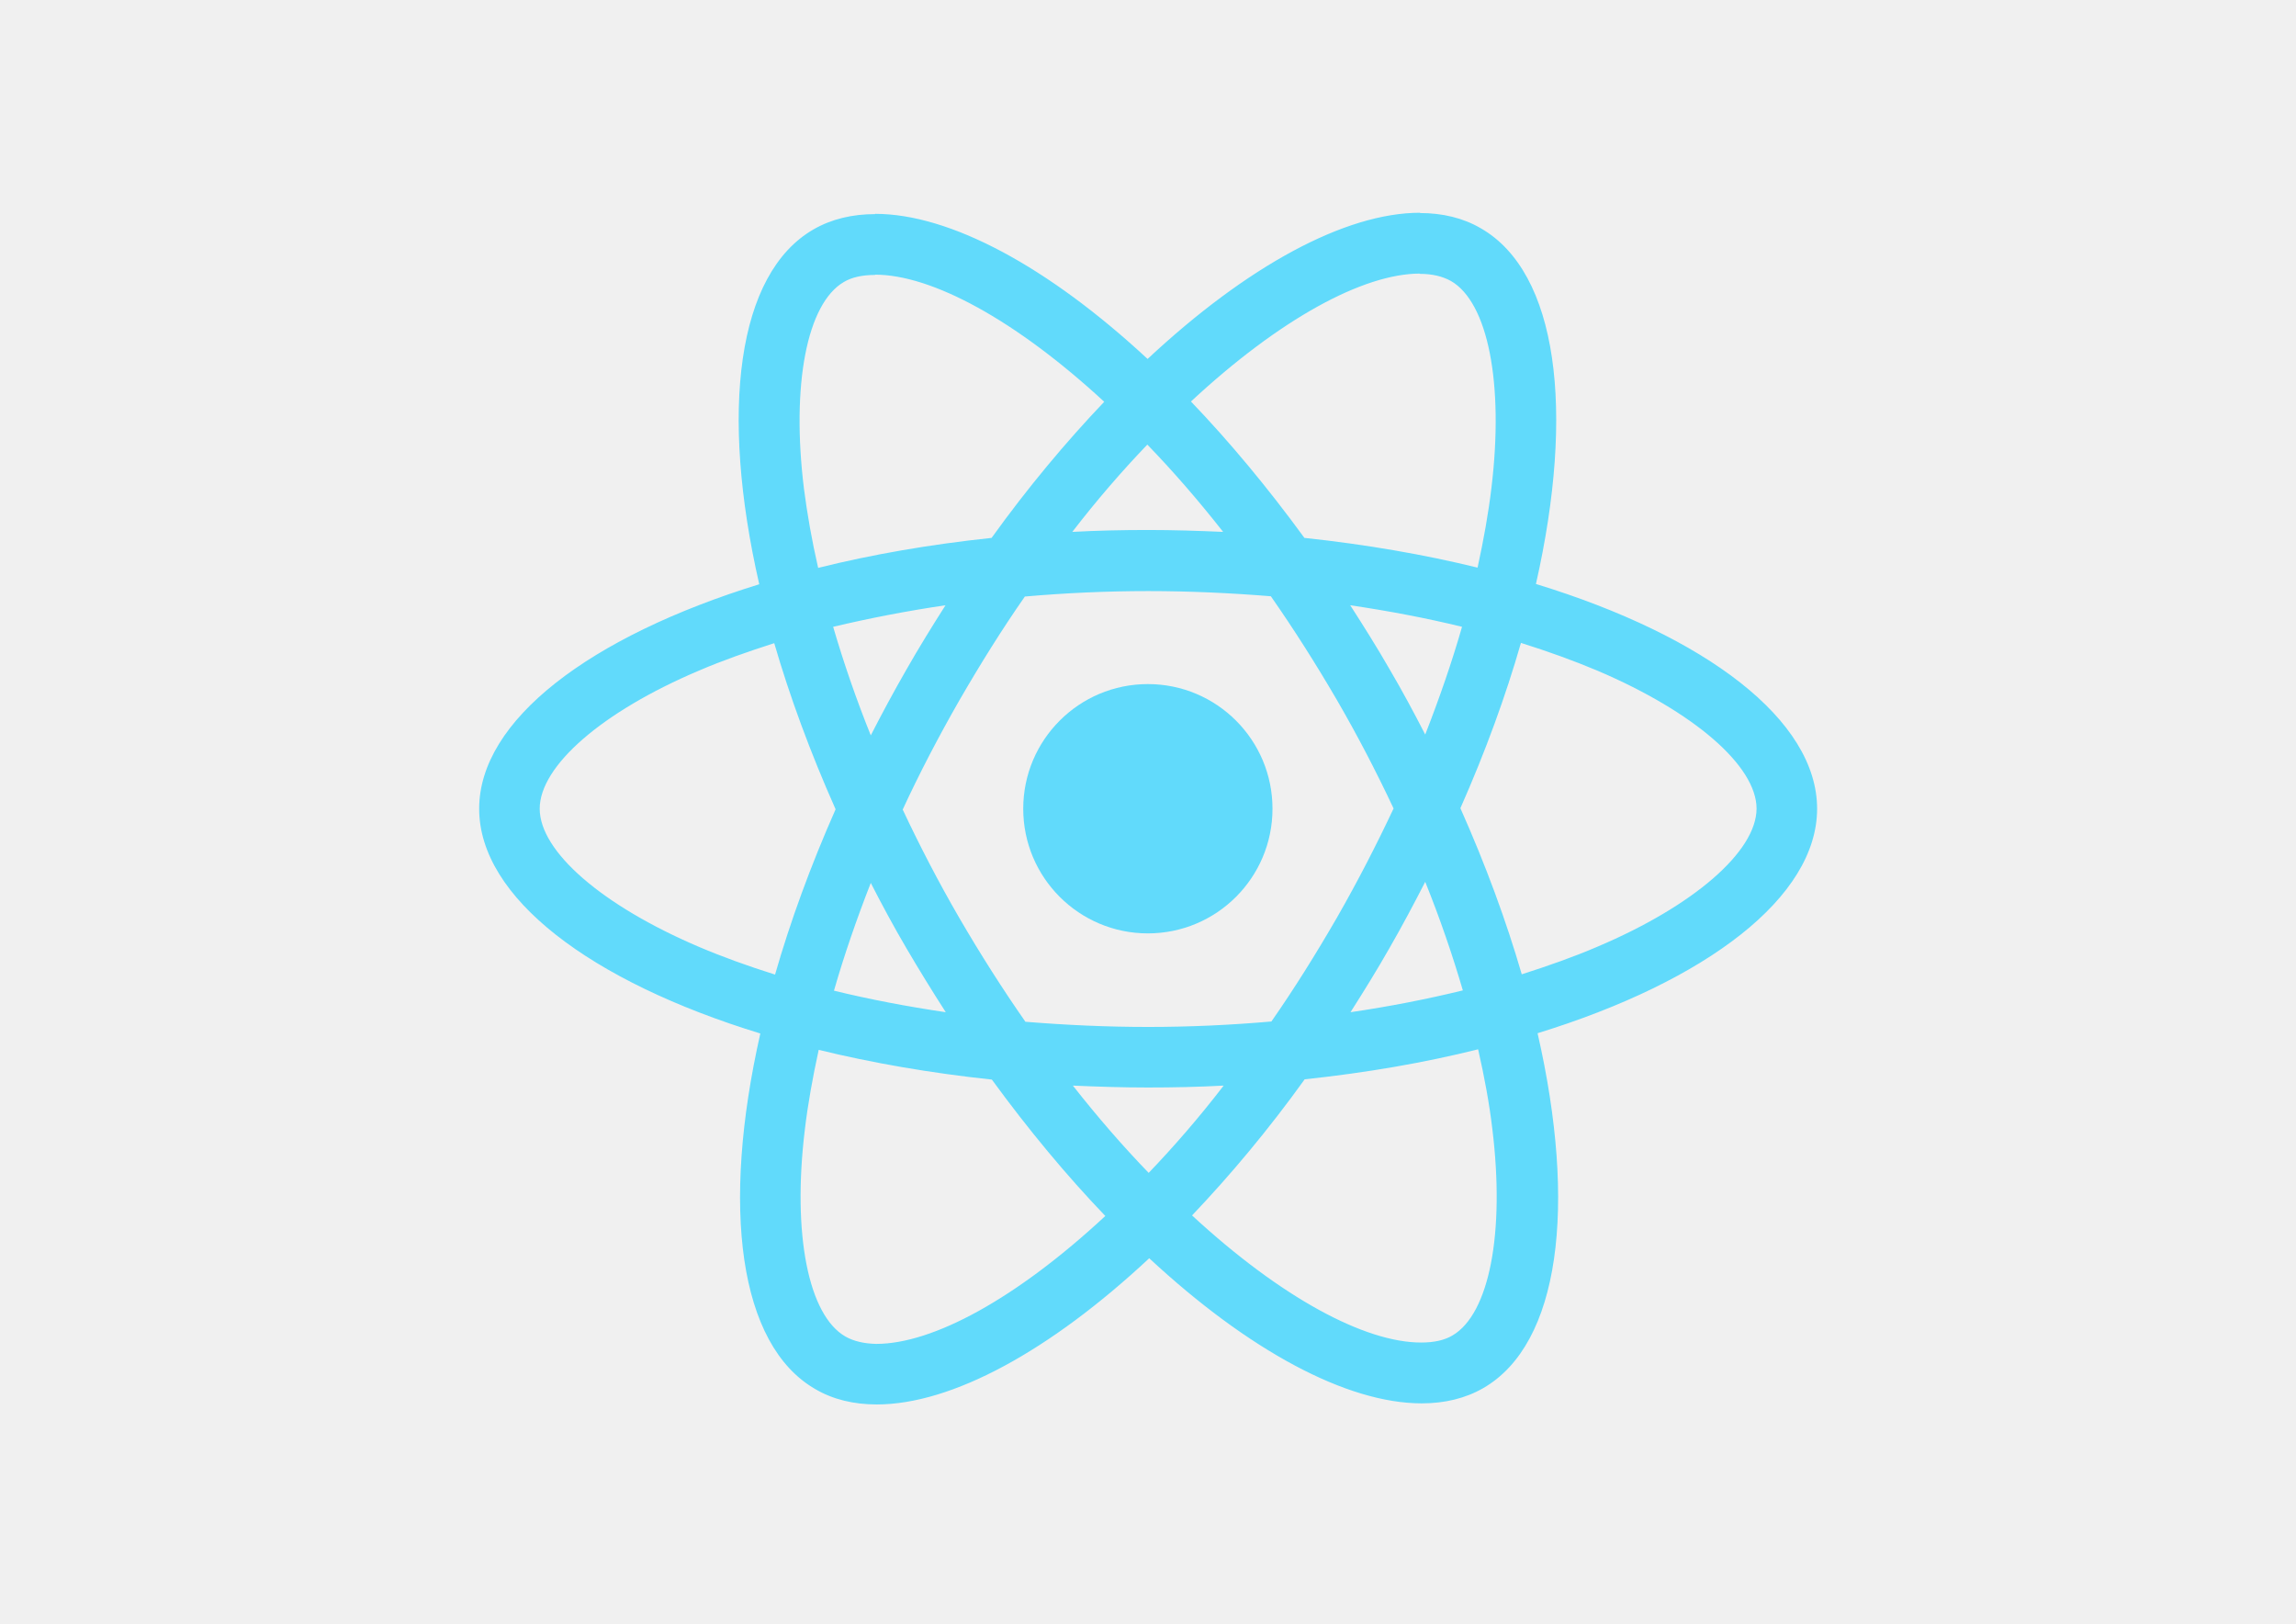
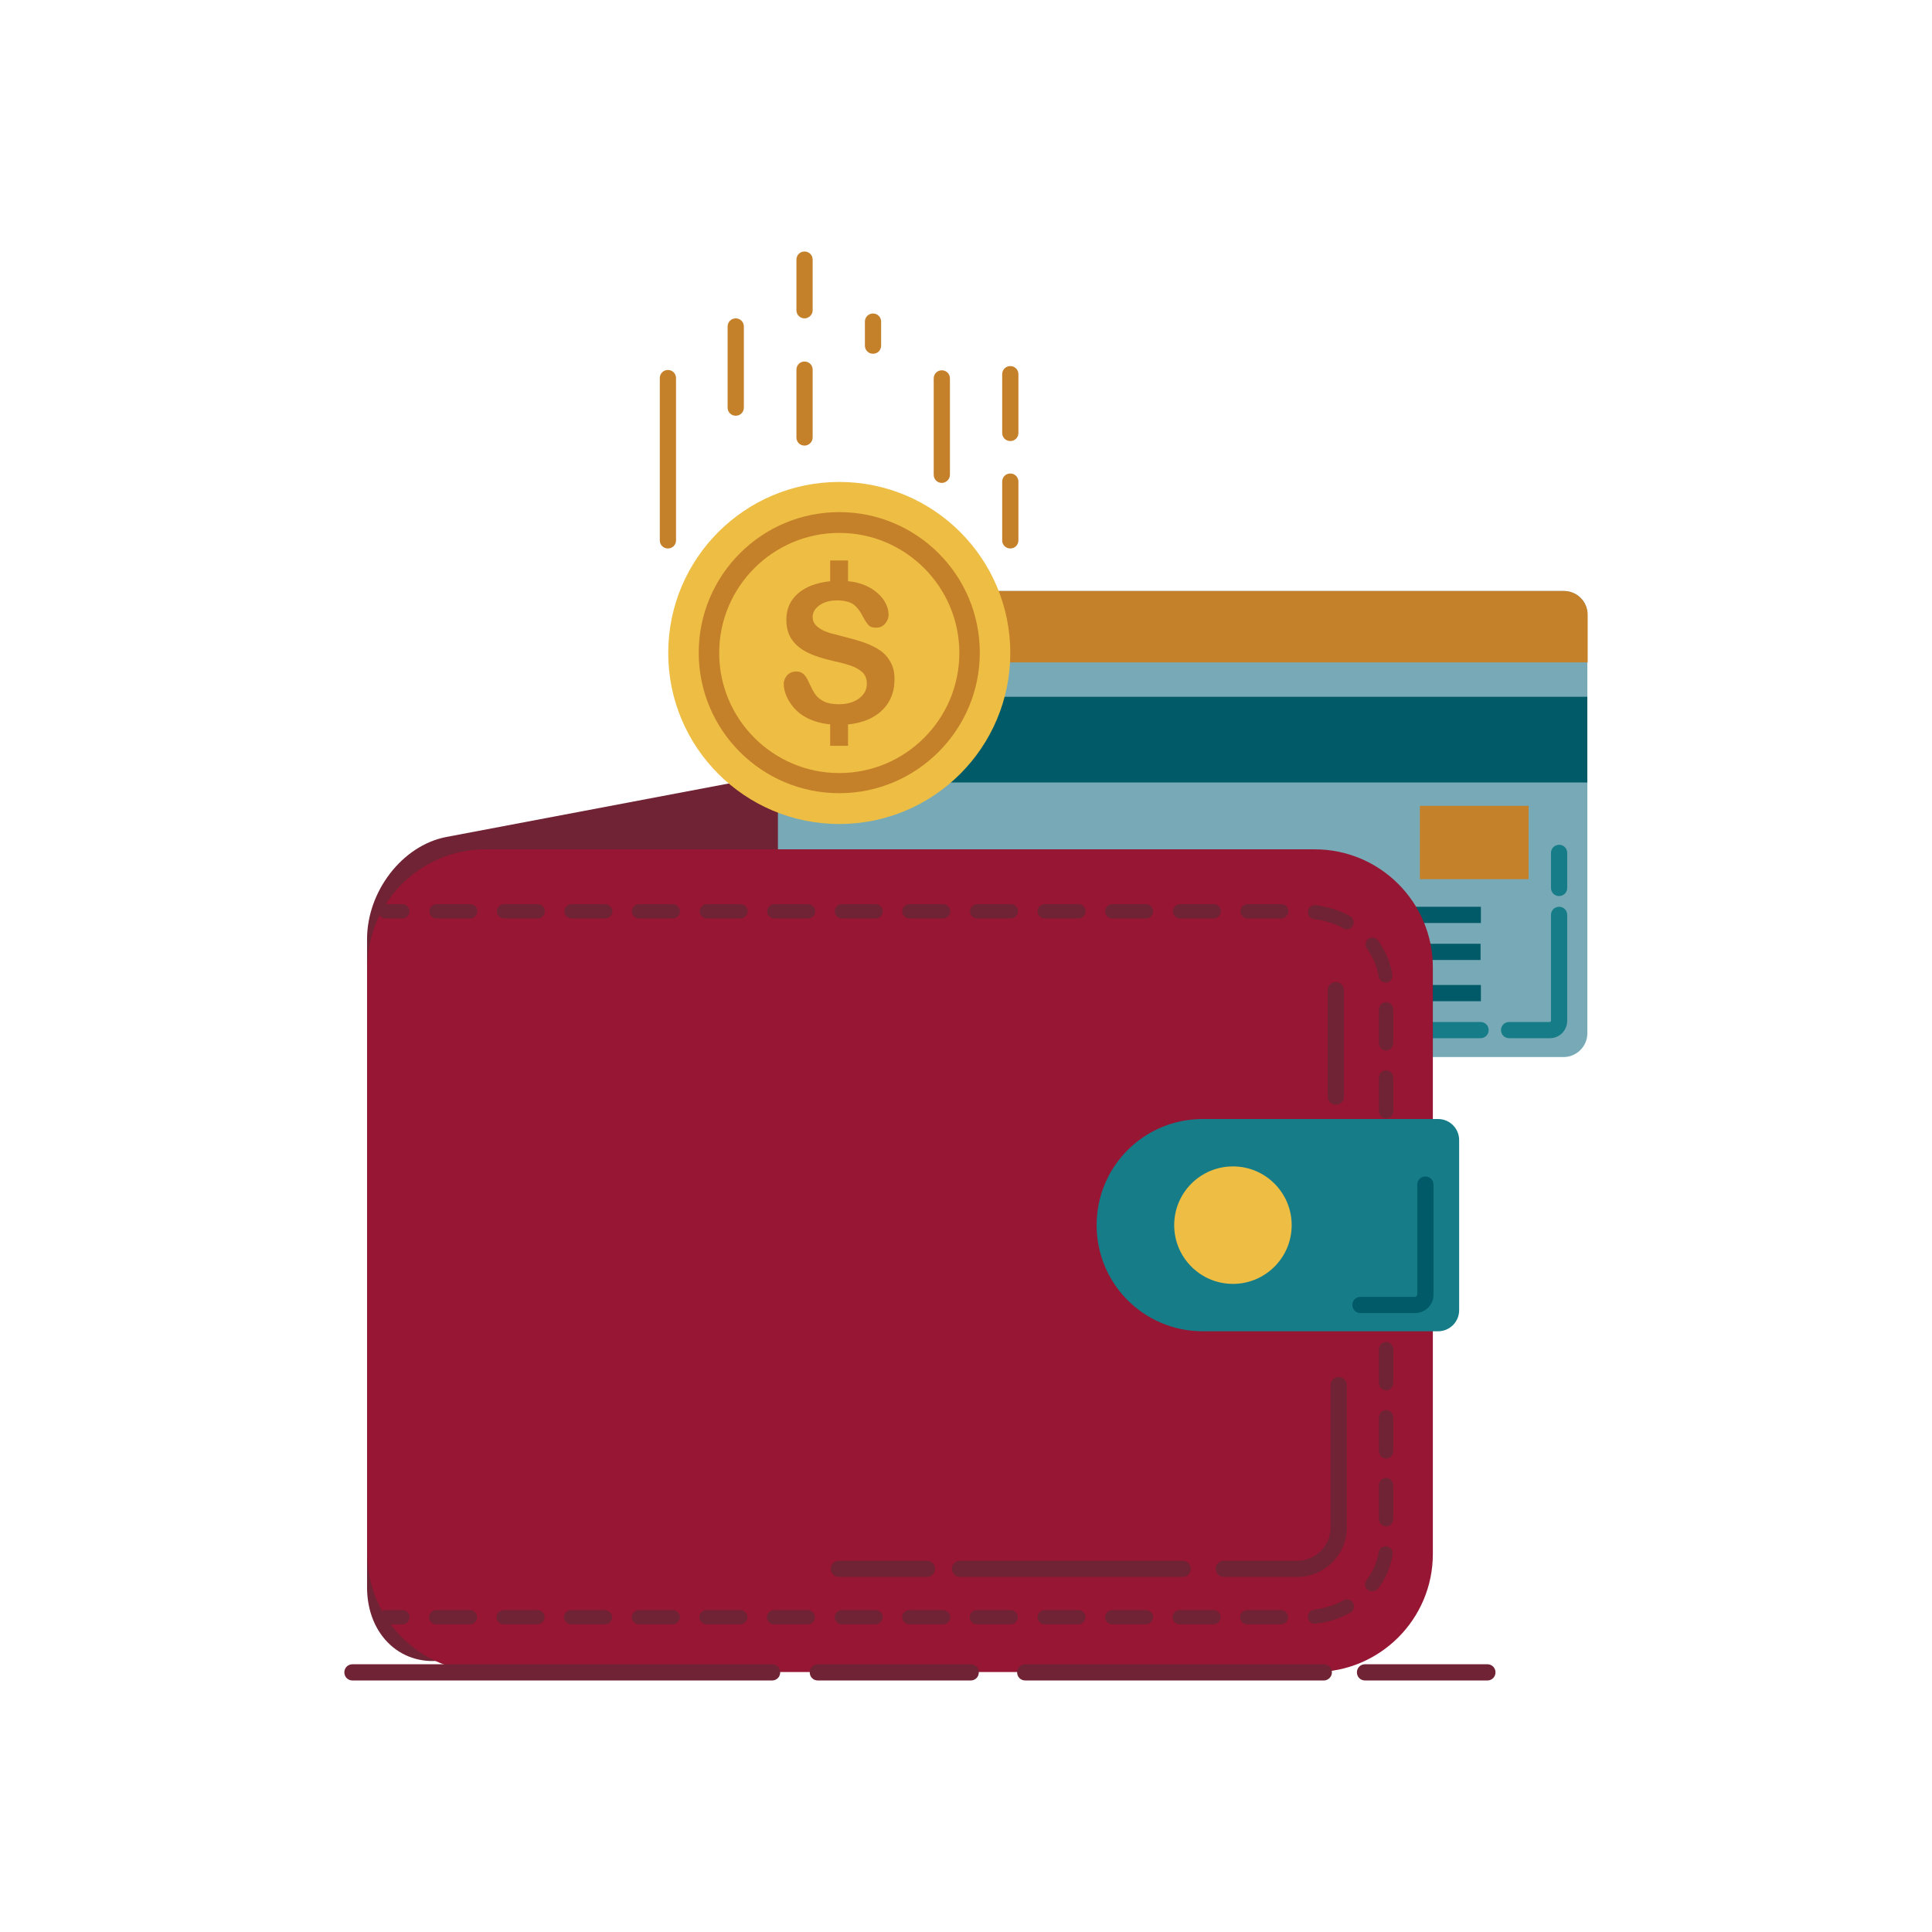
- <svg xmlns="http://www.w3.org/2000/svg" viewBox="0 0 841.9 595.3">
-   <g fill="#61DAFB">
-     <path d="M666.3 296.5c0-32.5-40.7-63.3-103.1-82.4 14.4-63.6 8-114.2-20.2-130.4-6.5-3.8-14.1-5.6-22.4-5.6v22.3c4.6 0 8.3.9 11.4 2.6 13.6 7.8 19.5 37.5 14.9 75.7-1.1 9.4-2.9 19.3-5.1 29.4-19.6-4.8-41-8.5-63.5-10.9-13.5-18.5-27.5-35.3-41.6-50 32.6-30.3 63.2-46.9 84-46.9V78c-27.5 0-63.5 19.6-99.9 53.6-36.4-33.8-72.4-53.2-99.9-53.2v22.3c20.7 0 51.4 16.5 84 46.6-14 14.7-28 31.4-41.3 49.9-22.6 2.4-44 6.1-63.6 11-2.3-10-4-19.7-5.2-29-4.7-38.2 1.1-67.9 14.6-75.8 3-1.8 6.9-2.6 11.5-2.6V78.5c-8.4 0-16 1.8-22.6 5.6-28.1 16.2-34.4 66.7-19.9 130.1-62.2 19.2-102.7 49.9-102.7 82.3 0 32.5 40.7 63.3 103.1 82.4-14.4 63.6-8 114.2 20.2 130.4 6.5 3.8 14.1 5.6 22.5 5.6 27.5 0 63.5-19.6 99.9-53.6 36.4 33.8 72.4 53.2 99.9 53.2 8.4 0 16-1.8 22.6-5.6 28.1-16.2 34.4-66.7 19.9-130.1 62-19.1 102.5-49.9 102.5-82.3zm-130.2-66.7c-3.7 12.9-8.3 26.2-13.5 39.5-4.1-8-8.4-16-13.1-24-4.6-8-9.5-15.8-14.4-23.4 14.2 2.1 27.9 4.7 41 7.9zm-45.8 106.5c-7.8 13.5-15.8 26.3-24.1 38.2-14.9 1.3-30 2-45.2 2-15.1 0-30.2-.7-45-1.9-8.3-11.9-16.4-24.6-24.2-38-7.6-13.1-14.5-26.4-20.8-39.8 6.2-13.4 13.2-26.8 20.7-39.9 7.8-13.5 15.8-26.3 24.1-38.2 14.9-1.3 30-2 45.2-2 15.1 0 30.2.7 45 1.9 8.3 11.9 16.4 24.6 24.2 38 7.6 13.1 14.5 26.4 20.8 39.8-6.3 13.4-13.2 26.8-20.7 39.9zm32.3-13c5.4 13.4 10 26.8 13.8 39.8-13.1 3.2-26.9 5.9-41.2 8 4.9-7.7 9.8-15.6 14.4-23.7 4.6-8 8.9-16.1 13-24.1zM421.2 430c-9.3-9.6-18.6-20.3-27.8-32 9 .4 18.2.7 27.5.7 9.4 0 18.7-.2 27.8-.7-9 11.7-18.3 22.4-27.5 32zm-74.4-58.9c-14.2-2.1-27.9-4.7-41-7.9 3.7-12.9 8.3-26.2 13.5-39.5 4.1 8 8.4 16 13.1 24 4.7 8 9.5 15.8 14.4 23.4zM420.7 163c9.3 9.6 18.6 20.3 27.8 32-9-.4-18.2-.7-27.5-.7-9.4 0-18.7.2-27.8.7 9-11.7 18.3-22.4 27.5-32zm-74 58.9c-4.9 7.7-9.8 15.6-14.4 23.7-4.6 8-8.9 16-13 24-5.4-13.4-10-26.8-13.8-39.8 13.1-3.1 26.9-5.8 41.2-7.9zm-90.5 125.2c-35.4-15.1-58.3-34.9-58.3-50.6 0-15.7 22.9-35.6 58.3-50.6 8.6-3.7 18-7 27.7-10.1 5.7 19.6 13.2 40 22.5 60.9-9.2 20.8-16.6 41.1-22.2 60.6-9.9-3.1-19.3-6.5-28-10.2zM310 490c-13.6-7.8-19.5-37.5-14.9-75.7 1.1-9.4 2.9-19.3 5.1-29.4 19.6 4.8 41 8.5 63.5 10.9 13.5 18.5 27.5 35.3 41.6 50-32.6 30.3-63.2 46.9-84 46.9-4.5-.1-8.3-1-11.3-2.7zm237.2-76.2c4.7 38.2-1.1 67.9-14.6 75.8-3 1.8-6.9 2.6-11.5 2.6-20.7 0-51.4-16.5-84-46.6 14-14.7 28-31.4 41.3-49.9 22.6-2.4 44-6.1 63.6-11 2.3 10.1 4.1 19.8 5.2 29.1zm38.5-66.7c-8.6 3.7-18 7-27.7 10.1-5.7-19.6-13.2-40-22.5-60.9 9.2-20.8 16.6-41.1 22.2-60.6 9.9 3.1 19.3 6.5 28.1 10.2 35.4 15.1 58.3 34.9 58.3 50.6-.1 15.7-23 35.6-58.4 50.6zM320.8 78.4z" />
-     <circle cx="420.9" cy="296.5" r="45.7" />
-     <path d="M520.5 78.1z" />
+ <svg xmlns="http://www.w3.org/2000/svg" id="Layer_1" style="enable-background:new 0 0 595.3 595.3;" version="1.1" viewBox="0 0 595.3 595.3" xml:space="preserve">
+   <style type="text/css">
+ 	.st0{fill:#FFFFFF;}
+ 	.st1{fill:#EDBD44;}
+ 	.st2{fill:#C5802A;}
+ 	.st3{fill:#009444;}
+ 	.st4{fill:#006838;}
+ 	.st5{fill:#77AAB6;}
+ 	.st6{fill:#167D88;}
+ 	.st7{fill:#005A67;}
+ 	.st8{fill:#6F2334;}
+ 	.st9{fill:#460618;}
+ 	.st10{fill:#961634;}
+ 	.st11{fill:#008245;}
+ 	.st12{fill:#35A0AD;}
+ 	.st13{fill:#203A40;}
+ 	.st14{fill:#27545D;}
+ </style>
+   <rect class="st0" height="595.3" width="595.3" />
+   <g>
+     <g>
+       <path class="st8" d="M386.2,210.8l-248.7,47.1c-13.5,2.6-24.4,16.7-24.4,31.5v199.7c0,14.9,10.9,24.9,24.4,22.3l248.7-47.1    c13.5-2.6,24.4-16.7,24.4-31.5V233.1C410.6,218.2,399.7,208.3,386.2,210.8z" />
+     </g>
+     <g>
+       <g>
+         <path class="st5" d="M481.8,182.1H247c-4,0-7.3,3.3-7.3,7.3v129c0,4,3.3,7.3,7.3,7.3h234.8c4,0,7.3-3.3,7.3-7.3v-129     C489.2,185.3,485.9,182.1,481.8,182.1z" />
+       </g>
+       <g>
+         <g>
+           <rect class="st7" height="26.4" width="249.4" x="239.7" y="214.7" />
+         </g>
+       </g>
+       <g>
+         <path class="st2" d="M489.2,204.1v-14.7c0-4-3.3-7.3-7.3-7.3H247c-4,0-7.3,3.3-7.3,7.3v14.7H489.2z" />
+       </g>
+       <g>
+         <rect class="st7" height="5" width="149.1" x="307.2" y="303.5" />
+       </g>
+       <g>
+         <rect class="st7" height="5" width="49.7" x="406.6" y="279.4" />
+       </g>
+       <g>
+         <rect class="st7" height="5" width="132.7" x="323.5" y="290.8" />
+       </g>
+       <g>
+         <g>
+           <path class="st8" d="M288.7,290.3c-0.6-1.2-1.4-2.1-2.5-2.9c-1.1-0.8-2.4-1.4-3.9-1.9c-1.5-0.5-3.2-1-5.1-1.5      c-1.5-0.4-2.6-0.7-3.2-0.9c-0.7-0.2-1.3-0.5-1.9-0.8c-0.6-0.4-1.1-0.8-1.5-1.3c-0.4-0.5-0.5-1.1-0.5-1.7c0-1.1,0.5-2,1.6-2.8      c1.1-0.8,2.5-1.2,4.2-1.2c1.9,0,3.3,0.4,4.1,1.1c0.9,0.7,1.6,1.7,2.2,3c0.5,0.9,0.9,1.5,1.3,1.9c0.4,0.4,1,0.6,1.8,0.6      c0.9,0,1.6-0.3,2.1-1c0.6-0.6,0.9-1.4,0.9-2.2c0-0.9-0.2-1.8-0.7-2.7c-0.5-0.9-1.2-1.8-2.2-2.7c-1-0.8-2.2-1.5-3.7-2      c-0.9-0.3-2-0.5-3.1-0.7v-5h-4.3v5c-1.7,0.2-3.3,0.5-4.7,1.1c-1.9,0.8-3.4,1.9-4.4,3.3c-1,1.4-1.5,3.1-1.5,4.9      c0,1.9,0.5,3.6,1.4,4.9c1,1.3,2.2,2.3,3.9,3.1c1.6,0.8,3.6,1.4,6,2c1.8,0.4,3.2,0.8,4.3,1.2c1.1,0.4,2,0.9,2.6,1.6      c0.7,0.7,1,1.6,1,2.7c0,1.4-0.6,2.6-1.9,3.5c-1.3,0.9-2.9,1.4-4.9,1.4c-1.5,0-2.6-0.2-3.5-0.7c-0.9-0.5-1.6-1.1-2.1-1.8      c-0.5-0.7-1-1.6-1.4-2.7c-0.4-0.9-0.8-1.6-1.3-2c-0.5-0.5-1.1-0.7-1.8-0.7c-0.9,0-1.6,0.3-2.2,0.9c-0.6,0.6-0.9,1.3-0.9,2.1      c0,1.4,0.5,2.9,1.4,4.4c1,1.5,2.2,2.7,3.7,3.6c1.7,1,3.7,1.6,6,1.8v5.1h4.3v-5.1c1.9-0.2,3.5-0.6,5-1.3c2-0.9,3.5-2.2,4.6-3.8      c1-1.6,1.6-3.4,1.6-5.5C289.6,292.9,289.3,291.5,288.7,290.3z" />
+         </g>
+       </g>
+       <g>
+         <path class="st6" d="M477.6,319.9H465c-1.4,0-2.5-1.1-2.5-2.5c0-1.4,1.1-2.5,2.5-2.5h12.5c0.2,0,0.4-0.2,0.4-0.4v-32.6     c0-1.4,1.1-2.5,2.5-2.5c1.4,0,2.5,1.1,2.5,2.5v32.6C482.9,317.5,480.5,319.9,477.6,319.9z" />
+       </g>
+       <g>
+         <path class="st6" d="M480.4,276.1c-1.4,0-2.5-1.1-2.5-2.5v-10.8c0-1.4,1.1-2.5,2.5-2.5c1.4,0,2.5,1.1,2.5,2.5v10.8     C482.9,275,481.8,276.1,480.4,276.1z" />
+       </g>
+       <g>
+         <path class="st6" d="M456.2,319.9h-33.9c-1.4,0-2.5-1.1-2.5-2.5c0-1.4,1.1-2.5,2.5-2.5h33.9c1.4,0,2.5,1.1,2.5,2.5     C458.7,318.8,457.6,319.9,456.2,319.9z" />
+       </g>
+       <g>
+         <path class="st6" d="M411.4,319.9H395c-1.4,0-2.5-1.1-2.5-2.5c0-1.4,1.1-2.5,2.5-2.5h16.4c1.4,0,2.5,1.1,2.5,2.5     C413.9,318.8,412.8,319.9,411.4,319.9z" />
+       </g>
+       <g>
+         <path class="st6" d="M384.8,319.9h-86.4c-1.4,0-2.5-1.1-2.5-2.5c0-1.4,1.1-2.5,2.5-2.5h86.4c1.4,0,2.5,1.1,2.5,2.5     C387.3,318.8,386.2,319.9,384.8,319.9z" />
+       </g>
+     </g>
+     <g>
+       <g>
+         <g>
+           <g>
+             <circle class="st1" cx="258.6" cy="201.2" r="52.7" />
+           </g>
+         </g>
+         <g>
+           <g>
+             <path class="st2" d="M258.6,244.4c-23.9,0-43.3-19.4-43.3-43.3s19.4-43.3,43.3-43.3c23.9,0,43.3,19.4,43.3,43.3       S282.4,244.4,258.6,244.4z M258.6,164.2c-20.4,0-37,16.6-37,37c0,20.4,16.6,37,37,37c20.4,0,37-16.6,37-37       C295.6,180.8,279,164.2,258.6,164.2z" />
+           </g>
+         </g>
+         <g>
+           <g>
+             <path class="st2" d="M274.5,204.2c-0.8-1.5-1.8-2.7-3.2-3.7c-1.4-1-3.1-1.8-5-2.5c-2-0.7-4.2-1.3-6.6-1.9       c-1.9-0.5-3.3-0.9-4.2-1.1c-0.8-0.3-1.7-0.6-2.5-1.1c-0.8-0.5-1.5-1-1.9-1.6c-0.5-0.6-0.7-1.4-0.7-2.2c0-1.4,0.7-2.6,2.1-3.6       c1.4-1,3.2-1.5,5.4-1.5c2.4,0,4.2,0.5,5.3,1.4c1.1,0.9,2,2.2,2.8,3.8c0.6,1.1,1.2,2,1.7,2.5c0.5,0.5,1.3,0.7,2.3,0.7       c1.1,0,2-0.4,2.7-1.2c0.7-0.8,1.1-1.8,1.1-2.8c0-1.1-0.3-2.3-0.9-3.5c-0.6-1.2-1.5-2.3-2.8-3.4c-1.3-1.1-2.9-2-4.8-2.6       c-1.2-0.4-2.5-0.7-4-0.8v-6.4h-5.5v6.4c-2.2,0.2-4.2,0.7-6,1.4c-2.4,1-4.3,2.4-5.6,4.2c-1.3,1.8-1.9,3.9-1.9,6.3       c0,2.5,0.6,4.6,1.8,6.2c1.2,1.7,2.9,3,5,4c2.1,1,4.7,1.8,7.8,2.5c2.3,0.5,4.2,1,5.5,1.5c1.4,0.5,2.5,1.2,3.4,2       c0.9,0.9,1.3,2.1,1.3,3.5c0,1.8-0.8,3.3-2.4,4.5c-1.6,1.2-3.7,1.8-6.3,1.8c-1.9,0-3.4-0.3-4.6-0.9c-1.2-0.6-2.1-1.4-2.7-2.3       c-0.6-0.9-1.2-2.1-1.8-3.4c-0.5-1.2-1-2-1.6-2.6c-0.6-0.6-1.4-0.9-2.3-0.9c-1.1,0-2.1,0.4-2.8,1.1c-0.7,0.8-1.1,1.7-1.1,2.7       c0,1.8,0.6,3.7,1.8,5.6c1.2,1.9,2.8,3.5,4.8,4.6c2.1,1.2,4.7,2,7.7,2.3v6.6h5.5v-6.6c2.4-0.2,4.6-0.8,6.4-1.6       c2.6-1.2,4.5-2.8,5.9-4.9c1.3-2.1,2-4.4,2-7C275.7,207.5,275.3,205.7,274.5,204.2z" />
+           </g>
+         </g>
+       </g>
+       <g>
+         <path class="st2" d="M205.8,169c-1.4,0-2.5-1.1-2.5-2.5v-50c0-1.4,1.1-2.5,2.5-2.5c1.4,0,2.5,1.1,2.5,2.5v50     C208.3,167.9,207.2,169,205.8,169z" />
+       </g>
+       <g>
+         <path class="st2" d="M311.3,169c-1.4,0-2.5-1.1-2.5-2.5v-18.1c0-1.4,1.1-2.5,2.5-2.5c1.4,0,2.5,1.1,2.5,2.5v18.1     C313.8,167.9,312.7,169,311.3,169z" />
+       </g>
+       <g>
+         <path class="st2" d="M311.3,135.9c-1.4,0-2.5-1.1-2.5-2.5v-18.1c0-1.4,1.1-2.5,2.5-2.5c1.4,0,2.5,1.1,2.5,2.5v18.1     C313.8,134.8,312.7,135.9,311.3,135.9z" />
+       </g>
+       <g>
+         <path class="st2" d="M290.2,148.8c-1.4,0-2.5-1.1-2.5-2.5v-29.7c0-1.4,1.1-2.5,2.5-2.5c1.4,0,2.5,1.1,2.5,2.5v29.7     C292.7,147.7,291.5,148.8,290.2,148.8z" />
+       </g>
+       <g>
+         <path class="st2" d="M269,109c-1.4,0-2.5-1.1-2.5-2.5v-7.4c0-1.4,1.1-2.5,2.5-2.5c1.4,0,2.5,1.1,2.5,2.5v7.4     C271.5,107.9,270.4,109,269,109z" />
+       </g>
+       <g>
+         <path class="st2" d="M247.9,98.1c-1.4,0-2.5-1.1-2.5-2.5V80c0-1.4,1.1-2.5,2.5-2.5c1.4,0,2.5,1.1,2.5,2.5v15.6     C250.4,97,249.2,98.1,247.9,98.1z" />
+       </g>
+       <g>
+         <path class="st2" d="M247.9,137.3c-1.4,0-2.5-1.1-2.5-2.5v-20.9c0-1.4,1.1-2.5,2.5-2.5c1.4,0,2.5,1.1,2.5,2.5v20.9     C250.4,136.2,249.2,137.3,247.9,137.3z" />
+       </g>
+       <g>
+         <path class="st2" d="M226.7,128.1c-1.4,0-2.5-1.1-2.5-2.5v-25c0-1.4,1.1-2.5,2.5-2.5c1.4,0,2.5,1.1,2.5,2.5v25     C229.2,127,228.1,128.1,226.7,128.1z" />
+       </g>
+     </g>
+     <g>
+       <path class="st10" d="M405.1,261.7H149.6c-20.1,0-36.4,16.3-36.4,36.4v180.7c0,20.1,16.3,36.4,36.4,36.4h255.5    c20.1,0,36.4-16.3,36.4-36.4V298.1C441.5,278,425.2,261.7,405.1,261.7z" />
+     </g>
+     <g>
+       <g>
+         <g>
+           <path class="st8" d="M124,500.5h-5.2c-1.2,0-2.2-1-2.2-2.2c0-1.2,1-2.2,2.2-2.2h5.2c1.2,0,2.2,1,2.2,2.2      C126.1,499.5,125.2,500.5,124,500.5z" />
+         </g>
+       </g>
+       <g>
+         <g>
+           <path class="st8" d="M394.7,500.5h-10.4c-1.2,0-2.2-1-2.2-2.2c0-1.2,1-2.2,2.2-2.2h10.4c1.2,0,2.2,1,2.2,2.2      C396.9,499.5,395.9,500.5,394.7,500.5z M373.9,500.5h-10.4c-1.2,0-2.2-1-2.2-2.2c0-1.2,1-2.2,2.2-2.2h10.4c1.2,0,2.2,1,2.2,2.2      C376.1,499.5,375.1,500.5,373.9,500.5z M353.1,500.5h-10.4c-1.2,0-2.2-1-2.2-2.2c0-1.2,1-2.2,2.2-2.2h10.4c1.2,0,2.2,1,2.2,2.2      C355.2,499.5,354.3,500.5,353.1,500.5z M332.3,500.5h-10.4c-1.2,0-2.2-1-2.2-2.2c0-1.2,1-2.2,2.2-2.2h10.4c1.2,0,2.2,1,2.2,2.2      C334.4,499.5,333.4,500.5,332.3,500.5z M311.4,500.5H301c-1.2,0-2.2-1-2.2-2.2c0-1.2,1-2.2,2.2-2.2h10.4c1.2,0,2.2,1,2.2,2.2      C313.6,499.5,312.6,500.5,311.4,500.5z M290.6,500.5h-10.4c-1.2,0-2.2-1-2.2-2.2c0-1.2,1-2.2,2.2-2.2h10.4c1.2,0,2.2,1,2.2,2.2      C292.8,499.5,291.8,500.5,290.6,500.5z M269.8,500.5h-10.4c-1.2,0-2.2-1-2.2-2.2c0-1.2,1-2.2,2.2-2.2h10.4c1.2,0,2.2,1,2.2,2.2      C271.9,499.5,271,500.5,269.8,500.5z M248.9,500.5h-10.4c-1.2,0-2.2-1-2.2-2.2c0-1.2,1-2.2,2.2-2.2h10.4c1.2,0,2.2,1,2.2,2.2      C251.1,499.5,250.1,500.5,248.9,500.5z M228.1,500.5h-10.4c-1.2,0-2.2-1-2.2-2.2c0-1.2,1-2.2,2.2-2.2h10.4c1.2,0,2.2,1,2.2,2.2      C230.3,499.5,229.3,500.5,228.1,500.5z M207.3,500.5h-10.4c-1.2,0-2.2-1-2.2-2.2c0-1.2,1-2.2,2.2-2.2h10.4c1.2,0,2.2,1,2.2,2.2      C209.4,499.5,208.5,500.5,207.3,500.5z M186.5,500.5H176c-1.2,0-2.2-1-2.2-2.2c0-1.2,1-2.2,2.2-2.2h10.4c1.2,0,2.2,1,2.2,2.2      C188.6,499.5,187.7,500.5,186.5,500.5z M165.6,500.5h-10.4c-1.2,0-2.2-1-2.2-2.2c0-1.2,1-2.2,2.2-2.2h10.4c1.2,0,2.2,1,2.2,2.2      C167.8,499.5,166.8,500.5,165.6,500.5z M144.8,500.5h-10.4c-1.2,0-2.2-1-2.2-2.2c0-1.2,1-2.2,2.2-2.2h10.4c1.2,0,2.2,1,2.2,2.2      C147,499.5,146,500.5,144.8,500.5z M405.1,500.3c-1.1,0-2-0.8-2.1-1.9c-0.1-1.2,0.7-2.3,1.9-2.4c3.2-0.4,6.3-1.4,9.1-2.9      c1-0.6,2.4-0.2,2.9,0.8c0.6,1.1,0.2,2.4-0.8,3c-3.3,1.8-6.9,3-10.7,3.4C405.3,500.3,405.2,500.3,405.1,500.3z M422.8,490.3      c-0.4,0-0.9-0.1-1.3-0.4c-1-0.7-1.2-2.1-0.4-3c1.9-2.6,3.2-5.5,3.7-8.6c0.2-1.2,1.3-2,2.5-1.8c1.2,0.2,2,1.3,1.8,2.5      c-0.6,3.8-2.1,7.3-4.5,10.5C424.1,490,423.5,490.3,422.8,490.3z M427.1,470.3c-1.2,0-2.2-1-2.2-2.2v-10.5c0-1.2,1-2.2,2.2-2.2      c1.2,0,2.2,1,2.2,2.2v10.5C429.3,469.4,428.3,470.3,427.1,470.3z M427.1,449.4c-1.2,0-2.2-1-2.2-2.2v-10.5c0-1.2,1-2.2,2.2-2.2      c1.2,0,2.2,1,2.2,2.2v10.5C429.3,448.4,428.3,449.4,427.1,449.4z M427.1,428.4c-1.2,0-2.2-1-2.2-2.2v-10.5c0-1.2,1-2.2,2.2-2.2      c1.2,0,2.2,1,2.2,2.2v10.5C429.3,427.4,428.3,428.4,427.1,428.4z M427.1,407.5c-1.2,0-2.2-1-2.2-2.2v-10.5c0-1.2,1-2.2,2.2-2.2      c1.2,0,2.2,1,2.2,2.2v10.5C429.3,406.5,428.3,407.5,427.1,407.5z M427.1,386.5c-1.2,0-2.2-1-2.2-2.2v-10.5c0-1.2,1-2.2,2.2-2.2      c1.2,0,2.2,1,2.2,2.2v10.5C429.3,385.5,428.3,386.5,427.1,386.5z M427.1,365.6c-1.2,0-2.2-1-2.2-2.2v-10.5c0-1.2,1-2.2,2.2-2.2      c1.2,0,2.2,1,2.2,2.2v10.5C429.3,364.6,428.3,365.6,427.1,365.6z M427.1,344.6c-1.2,0-2.2-1-2.2-2.2V332c0-1.2,1-2.2,2.2-2.2      c1.2,0,2.2,1,2.2,2.2v10.5C429.3,343.6,428.3,344.6,427.1,344.6z M427.1,323.7c-1.2,0-2.2-1-2.2-2.2V311c0-1.2,1-2.2,2.2-2.2      c1.2,0,2.2,1,2.2,2.2v10.5C429.3,322.7,428.3,323.7,427.1,323.7z M426.9,302.7c-1,0-2-0.8-2.1-1.8c-0.5-3.1-1.7-6-3.6-8.6      c-0.7-1-0.5-2.3,0.4-3c1-0.7,2.3-0.5,3,0.5c2.3,3.2,3.8,6.7,4.4,10.5c0.2,1.2-0.6,2.3-1.8,2.5      C427.1,302.7,427,302.7,426.9,302.7z M415,286.4c-0.4,0-0.7-0.1-1-0.3c-2.8-1.6-5.8-2.5-9.1-2.9c-1.2-0.1-2-1.2-1.9-2.4      c0.1-1.2,1.2-2,2.4-1.9c3.8,0.5,7.4,1.6,10.6,3.4c1,0.6,1.4,1.9,0.8,3C416.5,286,415.8,286.4,415,286.4z M394.8,283h-10.4      c-1.2,0-2.2-1-2.2-2.2c0-1.2,1-2.2,2.2-2.2h10.4c1.2,0,2.2,1,2.2,2.2C396.9,282,396,283,394.8,283z M374,283h-10.4      c-1.2,0-2.2-1-2.2-2.2c0-1.2,1-2.2,2.2-2.2H374c1.2,0,2.2,1,2.2,2.2C376.1,282,375.1,283,374,283z M353.1,283h-10.4      c-1.2,0-2.2-1-2.2-2.2c0-1.2,1-2.2,2.2-2.2h10.4c1.2,0,2.2,1,2.2,2.2C355.3,282,354.3,283,353.1,283z M332.3,283h-10.4      c-1.2,0-2.2-1-2.2-2.2c0-1.2,1-2.2,2.2-2.2h10.4c1.2,0,2.2,1,2.2,2.2C334.5,282,333.5,283,332.3,283z M311.5,283h-10.4      c-1.2,0-2.2-1-2.2-2.2c0-1.2,1-2.2,2.2-2.2h10.4c1.2,0,2.2,1,2.2,2.2C313.6,282,312.7,283,311.5,283z M290.6,283h-10.4      c-1.2,0-2.2-1-2.2-2.2c0-1.2,1-2.2,2.2-2.2h10.4c1.2,0,2.2,1,2.2,2.2C292.8,282,291.8,283,290.6,283z M269.8,283h-10.4      c-1.2,0-2.2-1-2.2-2.2c0-1.2,1-2.2,2.2-2.2h10.4c1.2,0,2.2,1,2.2,2.2C272,282,271,283,269.8,283z M249,283h-10.4      c-1.2,0-2.2-1-2.2-2.2c0-1.2,1-2.2,2.2-2.2H249c1.2,0,2.2,1,2.2,2.2C251.2,282,250.2,283,249,283z M228.2,283h-10.4      c-1.2,0-2.2-1-2.2-2.2c0-1.2,1-2.2,2.2-2.2h10.4c1.2,0,2.2,1,2.2,2.2C230.3,282,229.4,283,228.2,283z M207.3,283h-10.4      c-1.2,0-2.2-1-2.2-2.2c0-1.2,1-2.2,2.2-2.2h10.4c1.2,0,2.2,1,2.2,2.2C209.5,282,208.5,283,207.3,283z M186.5,283h-10.4      c-1.2,0-2.2-1-2.2-2.2c0-1.2,1-2.2,2.2-2.2h10.4c1.2,0,2.2,1,2.2,2.2C188.7,282,187.7,283,186.5,283z M165.7,283h-10.4      c-1.2,0-2.2-1-2.2-2.2c0-1.2,1-2.2,2.2-2.2h10.4c1.2,0,2.2,1,2.2,2.2C167.8,282,166.9,283,165.7,283z M144.9,283h-10.4      c-1.2,0-2.2-1-2.2-2.2c0-1.2,1-2.2,2.2-2.2h10.4c1.2,0,2.2,1,2.2,2.2C147,282,146,283,144.9,283z" />
+         </g>
+       </g>
+       <g>
+         <g>
+           <path class="st8" d="M124,283h-5.2c-1.2,0-2.2-1-2.2-2.2c0-1.2,1-2.2,2.2-2.2h5.2c1.2,0,2.2,1,2.2,2.2      C126.1,282,125.2,283,124,283z" />
+         </g>
+       </g>
+     </g>
+     <g>
+       <path class="st6" d="M443.1,344.8h-72.5c-18.1,0-32.7,14.6-32.7,32.7l0,0c0,18.1,14.6,32.7,32.7,32.7h72.5c3.6,0,6.5-2.9,6.5-6.5    v-52.4C449.6,347.7,446.7,344.8,443.1,344.8z" />
+     </g>
+     <g>
+       <circle class="st1" cx="379.9" cy="377.5" r="18.1" />
+     </g>
+     <g>
+       <path class="st7" d="M435.9,404.6h-16.7c-1.4,0-2.5-1.1-2.5-2.5c0-1.4,1.1-2.5,2.5-2.5h16.7c0.5,0,0.8-0.4,0.8-0.8V365    c0-1.4,1.1-2.5,2.5-2.5c1.4,0,2.5,1.1,2.5,2.5v33.8C441.8,402,439.2,404.6,435.9,404.6z" />
+     </g>
+     <g>
+       <path class="st8" d="M399.7,485.9h-22.6c-1.4,0-2.5-1.1-2.5-2.5c0-1.4,1.1-2.5,2.5-2.5h22.6c5.7,0,10.3-4.6,10.3-10.3v-43.8    c0-1.4,1.1-2.5,2.5-2.5c1.4,0,2.5,1.1,2.5,2.5v43.8C415,479.1,408.1,485.9,399.7,485.9z" />
+     </g>
+     <g>
+       <path class="st8" d="M364.4,485.9h-68.6c-1.4,0-2.5-1.1-2.5-2.5c0-1.4,1.1-2.5,2.5-2.5h68.6c1.4,0,2.5,1.1,2.5,2.5    C366.9,484.8,365.8,485.9,364.4,485.9z" />
+     </g>
+     <g>
+       <path class="st8" d="M285.6,485.9h-27.1c-1.4,0-2.5-1.1-2.5-2.5c0-1.4,1.1-2.5,2.5-2.5h27.1c1.4,0,2.5,1.1,2.5,2.5    C288.1,484.8,287,485.9,285.6,485.9z" />
+     </g>
+     <g>
+       <path class="st8" d="M411.6,340.4c-1.4,0-2.5-1.1-2.5-2.5v-32.8c0-1.4,1.1-2.5,2.5-2.5c1.4,0,2.5,1.1,2.5,2.5v32.8    C414.1,339.3,413,340.4,411.6,340.4z" />
+     </g>
+     <g>
+       <g>
+         <path class="st8" d="M237.9,517.8H108.6c-1.4,0-2.5-1.1-2.5-2.5c0-1.4,1.1-2.5,2.5-2.5h129.3c1.4,0,2.5,1.1,2.5,2.5     C240.4,516.7,239.3,517.8,237.9,517.8z" />
+       </g>
+       <g>
+         <path class="st8" d="M299.1,517.8h-47.1c-1.4,0-2.5-1.1-2.5-2.5c0-1.4,1.1-2.5,2.5-2.5h47.1c1.4,0,2.5,1.1,2.5,2.5     C301.6,516.7,300.5,517.8,299.1,517.8z" />
+       </g>
+       <g>
+         <path class="st8" d="M458.3,517.8h-37.7c-1.4,0-2.5-1.1-2.5-2.5c0-1.4,1.1-2.5,2.5-2.5h37.7c1.4,0,2.5,1.1,2.5,2.5     C460.8,516.7,459.7,517.8,458.3,517.8z" />
+       </g>
+       <g>
+         <path class="st8" d="M407.9,517.8h-92c-1.4,0-2.5-1.1-2.5-2.5c0-1.4,1.1-2.5,2.5-2.5h92c1.4,0,2.5,1.1,2.5,2.5     C410.4,516.7,409.2,517.8,407.9,517.8z" />
+       </g>
+     </g>
+     <rect class="st2" height="22.6" width="33.5" x="437.5" y="248.3" />
  </g>
</svg>
